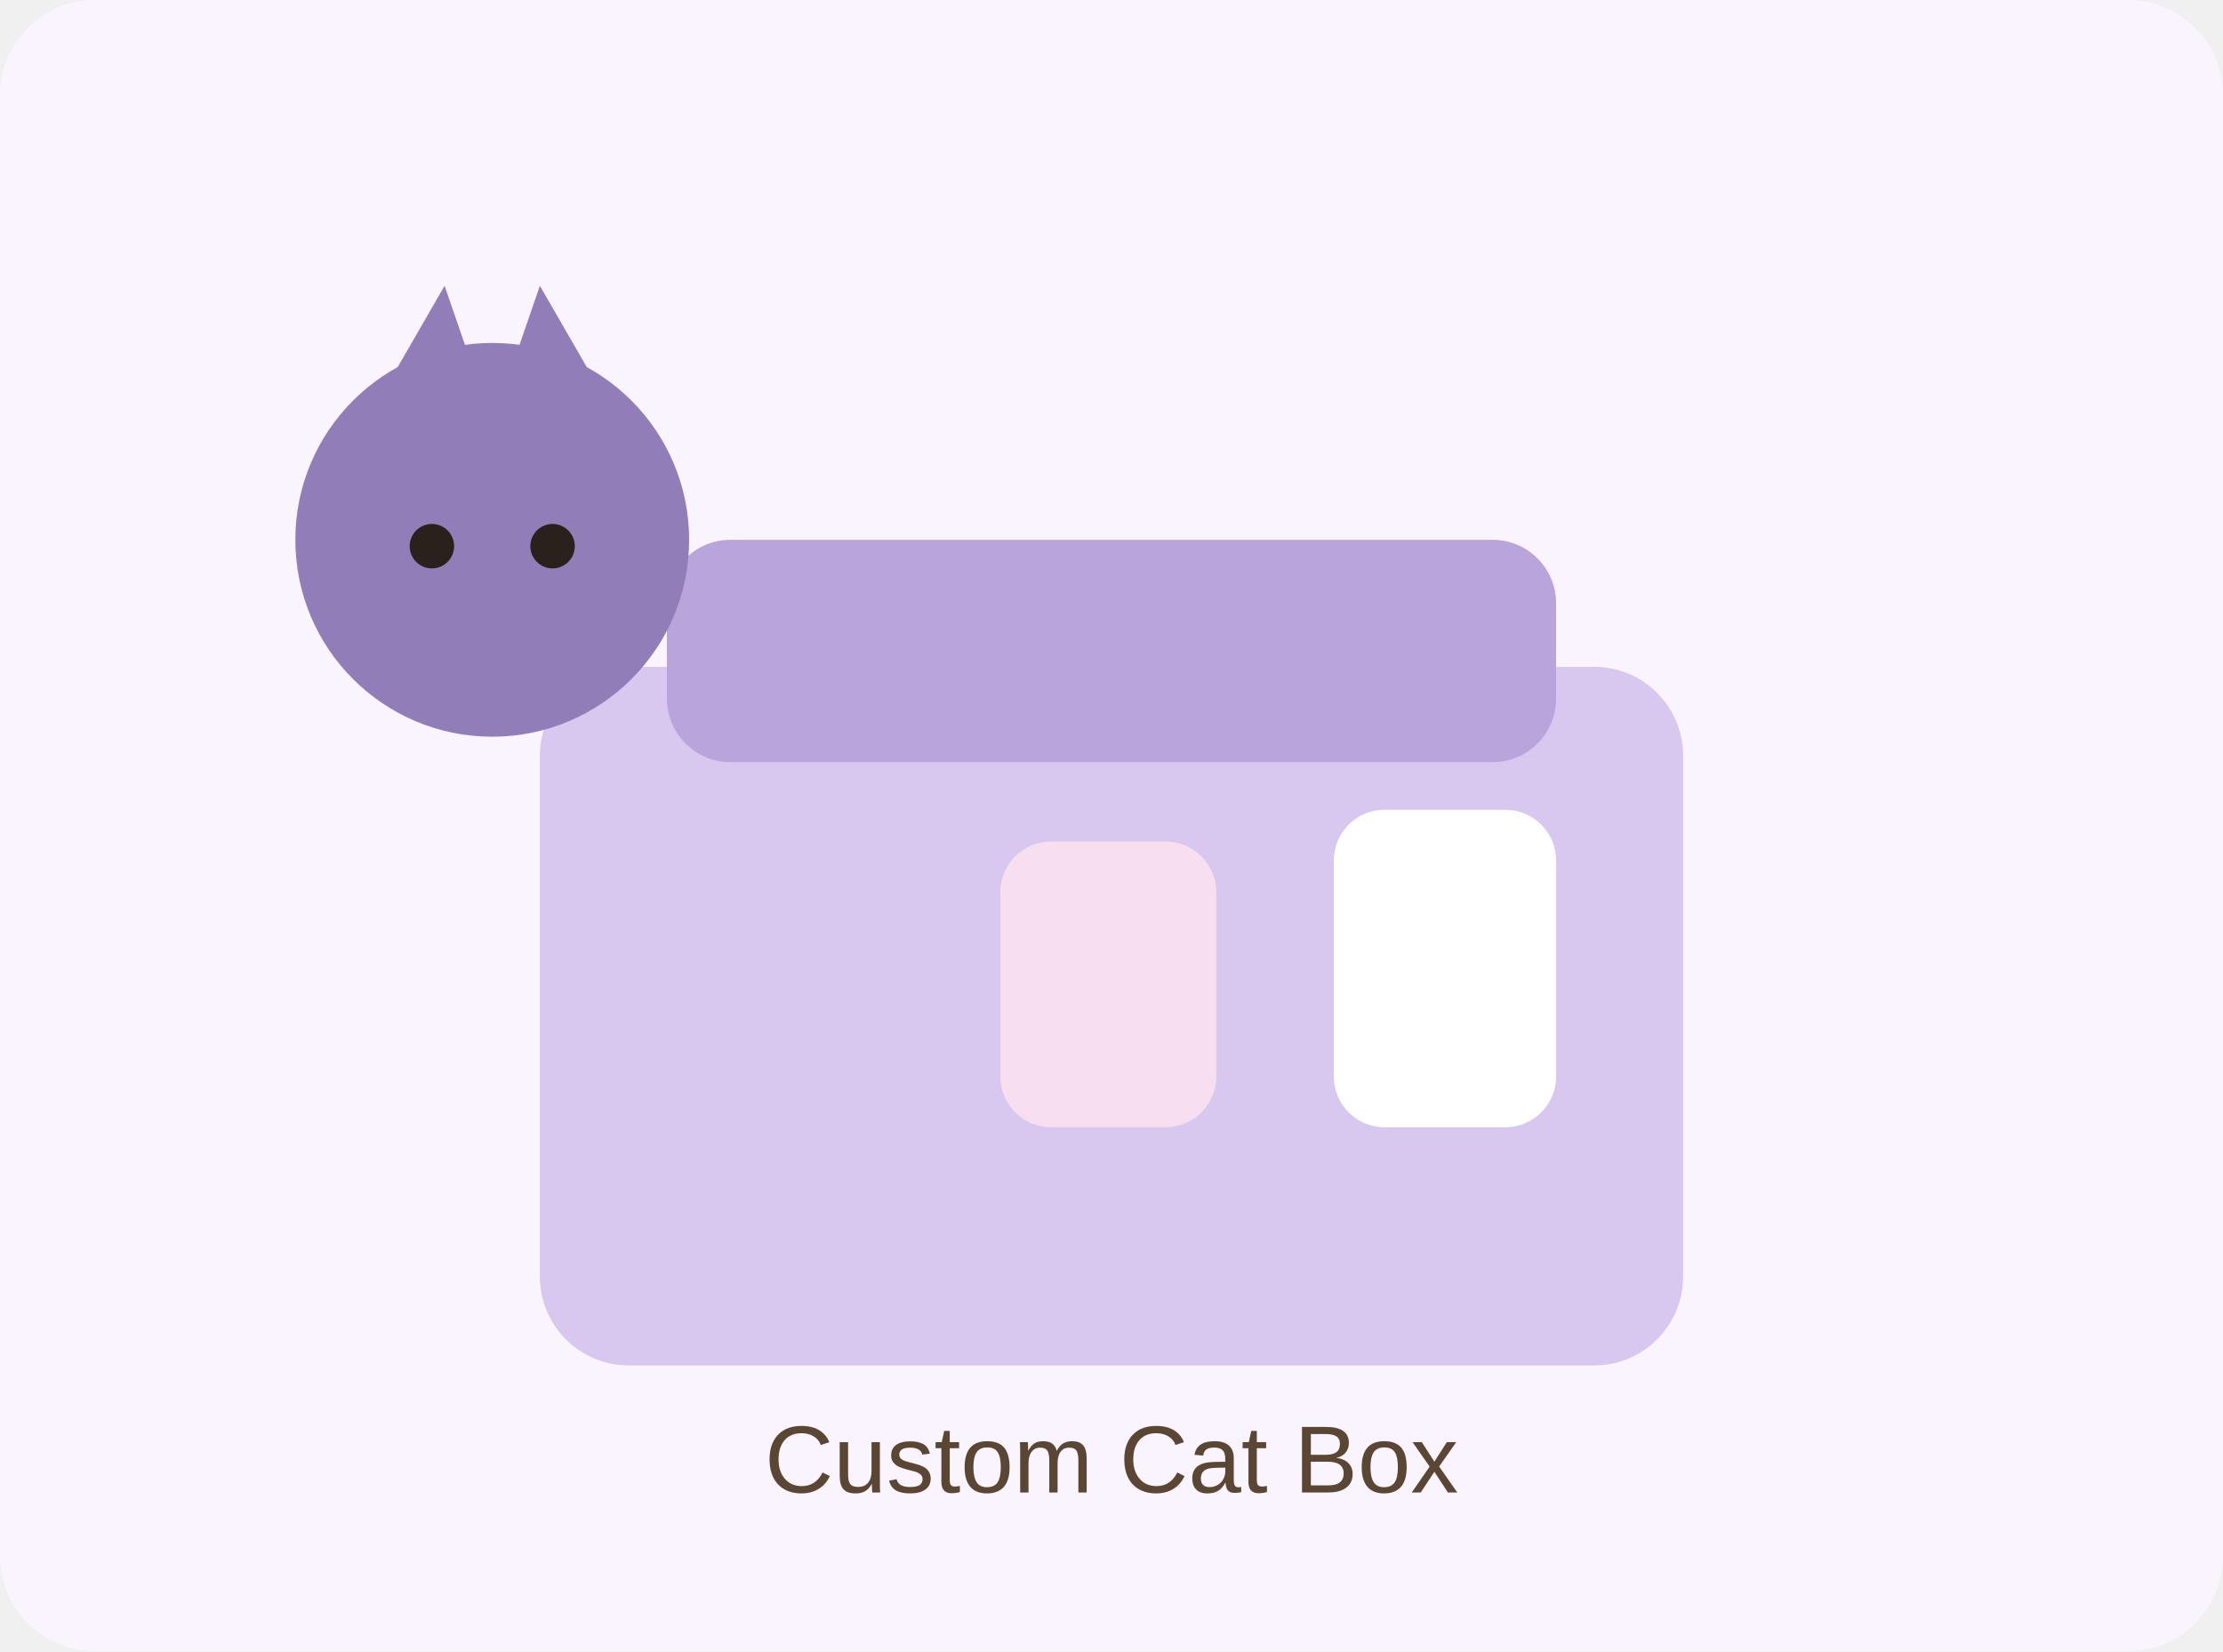
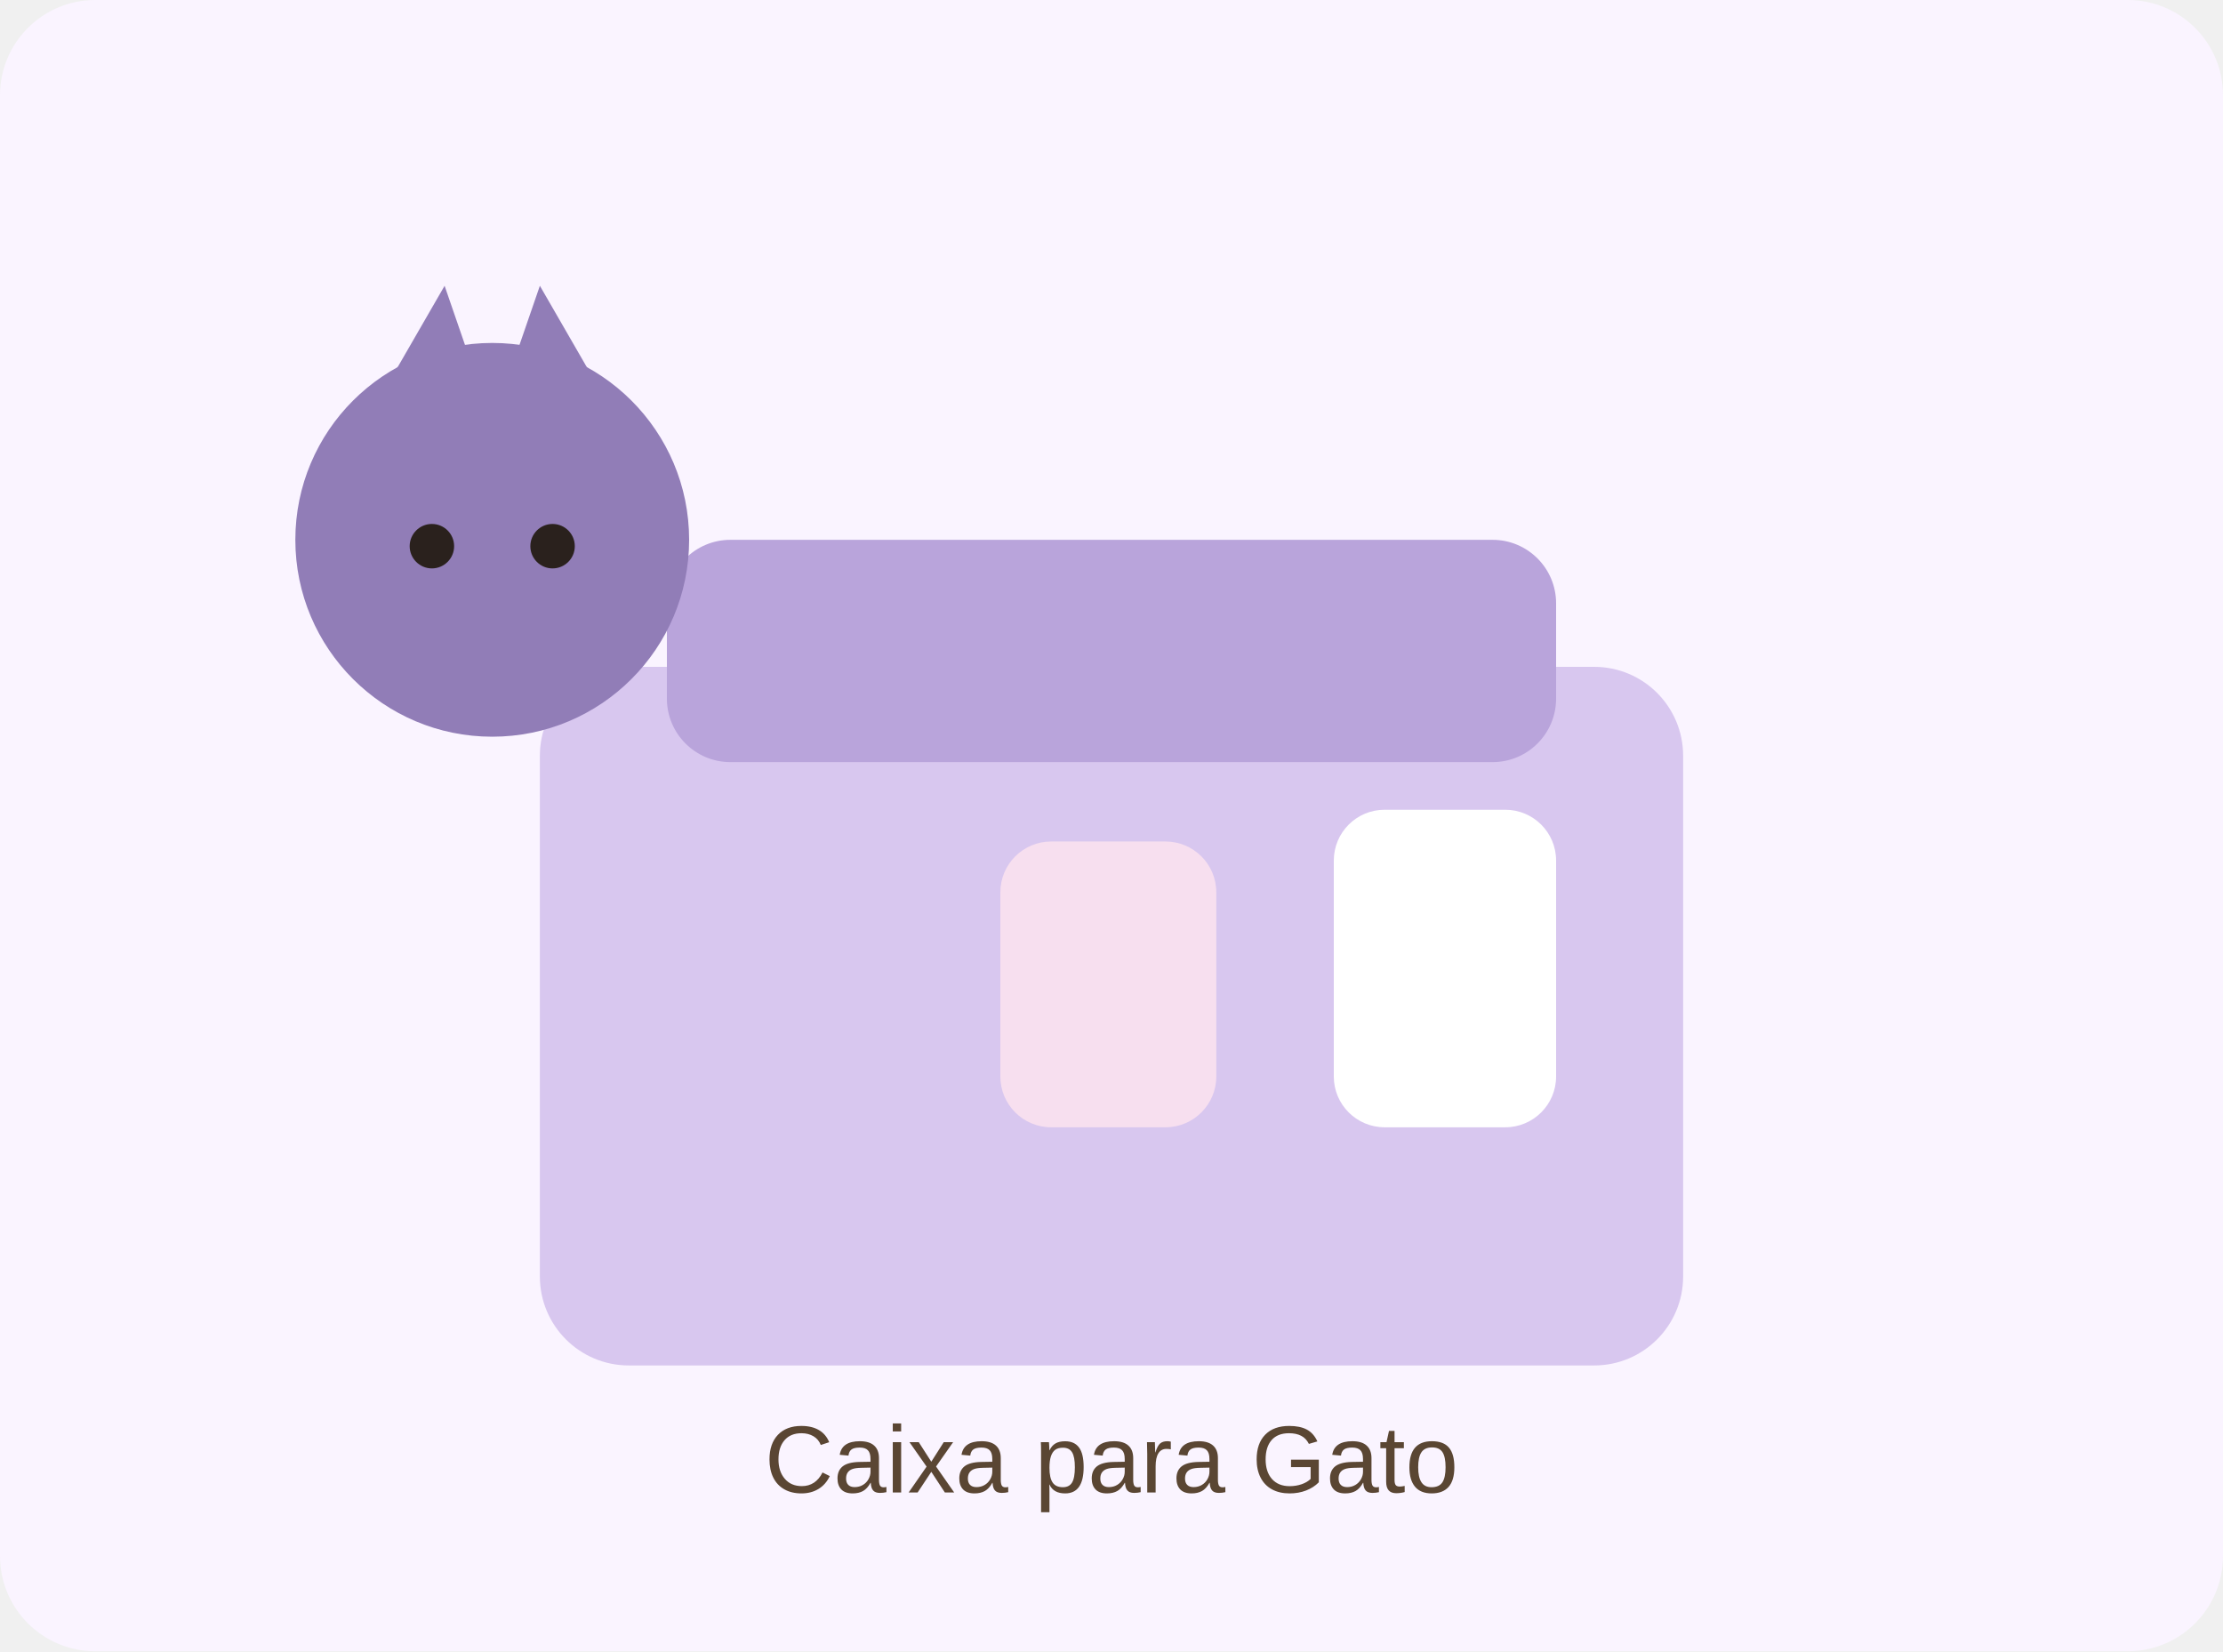
<svg xmlns="http://www.w3.org/2000/svg" width="700" height="520" viewBox="0 0 700 520">
  <rect width="700" height="520" rx="30" fill="#faf4ff" />
  <rect x="170" y="210" width="360" height="220" rx="28" fill="#d8c7ef" />
  <rect x="210" y="170" width="280" height="70" rx="20" fill="#b9a4db" />
  <circle cx="155" cy="170" r="62" fill="#917db7" />
  <polygon points="110,142 140,90 160,148" fill="#917db7" />
  <polygon points="200,142 170,90 150,148" fill="#917db7" />
  <circle cx="136" cy="172" r="7" fill="#2a211d" />
  <circle cx="174" cy="172" r="7" fill="#2a211d" />
  <rect x="420" y="255" width="70" height="100" rx="16" fill="#fff" />
  <rect x="315" y="265" width="68" height="90" rx="16" fill="#f7dfef" />
-   <text x="350" y="470" text-anchor="middle" font-family="Arial" font-size="30" fill="#5a4633">Custom Cat Box</text>
+   <text x="350" y="470" text-anchor="middle" font-family="Arial" font-size="30" fill="#5a4633">Caixa para Gato</text>
</svg>
